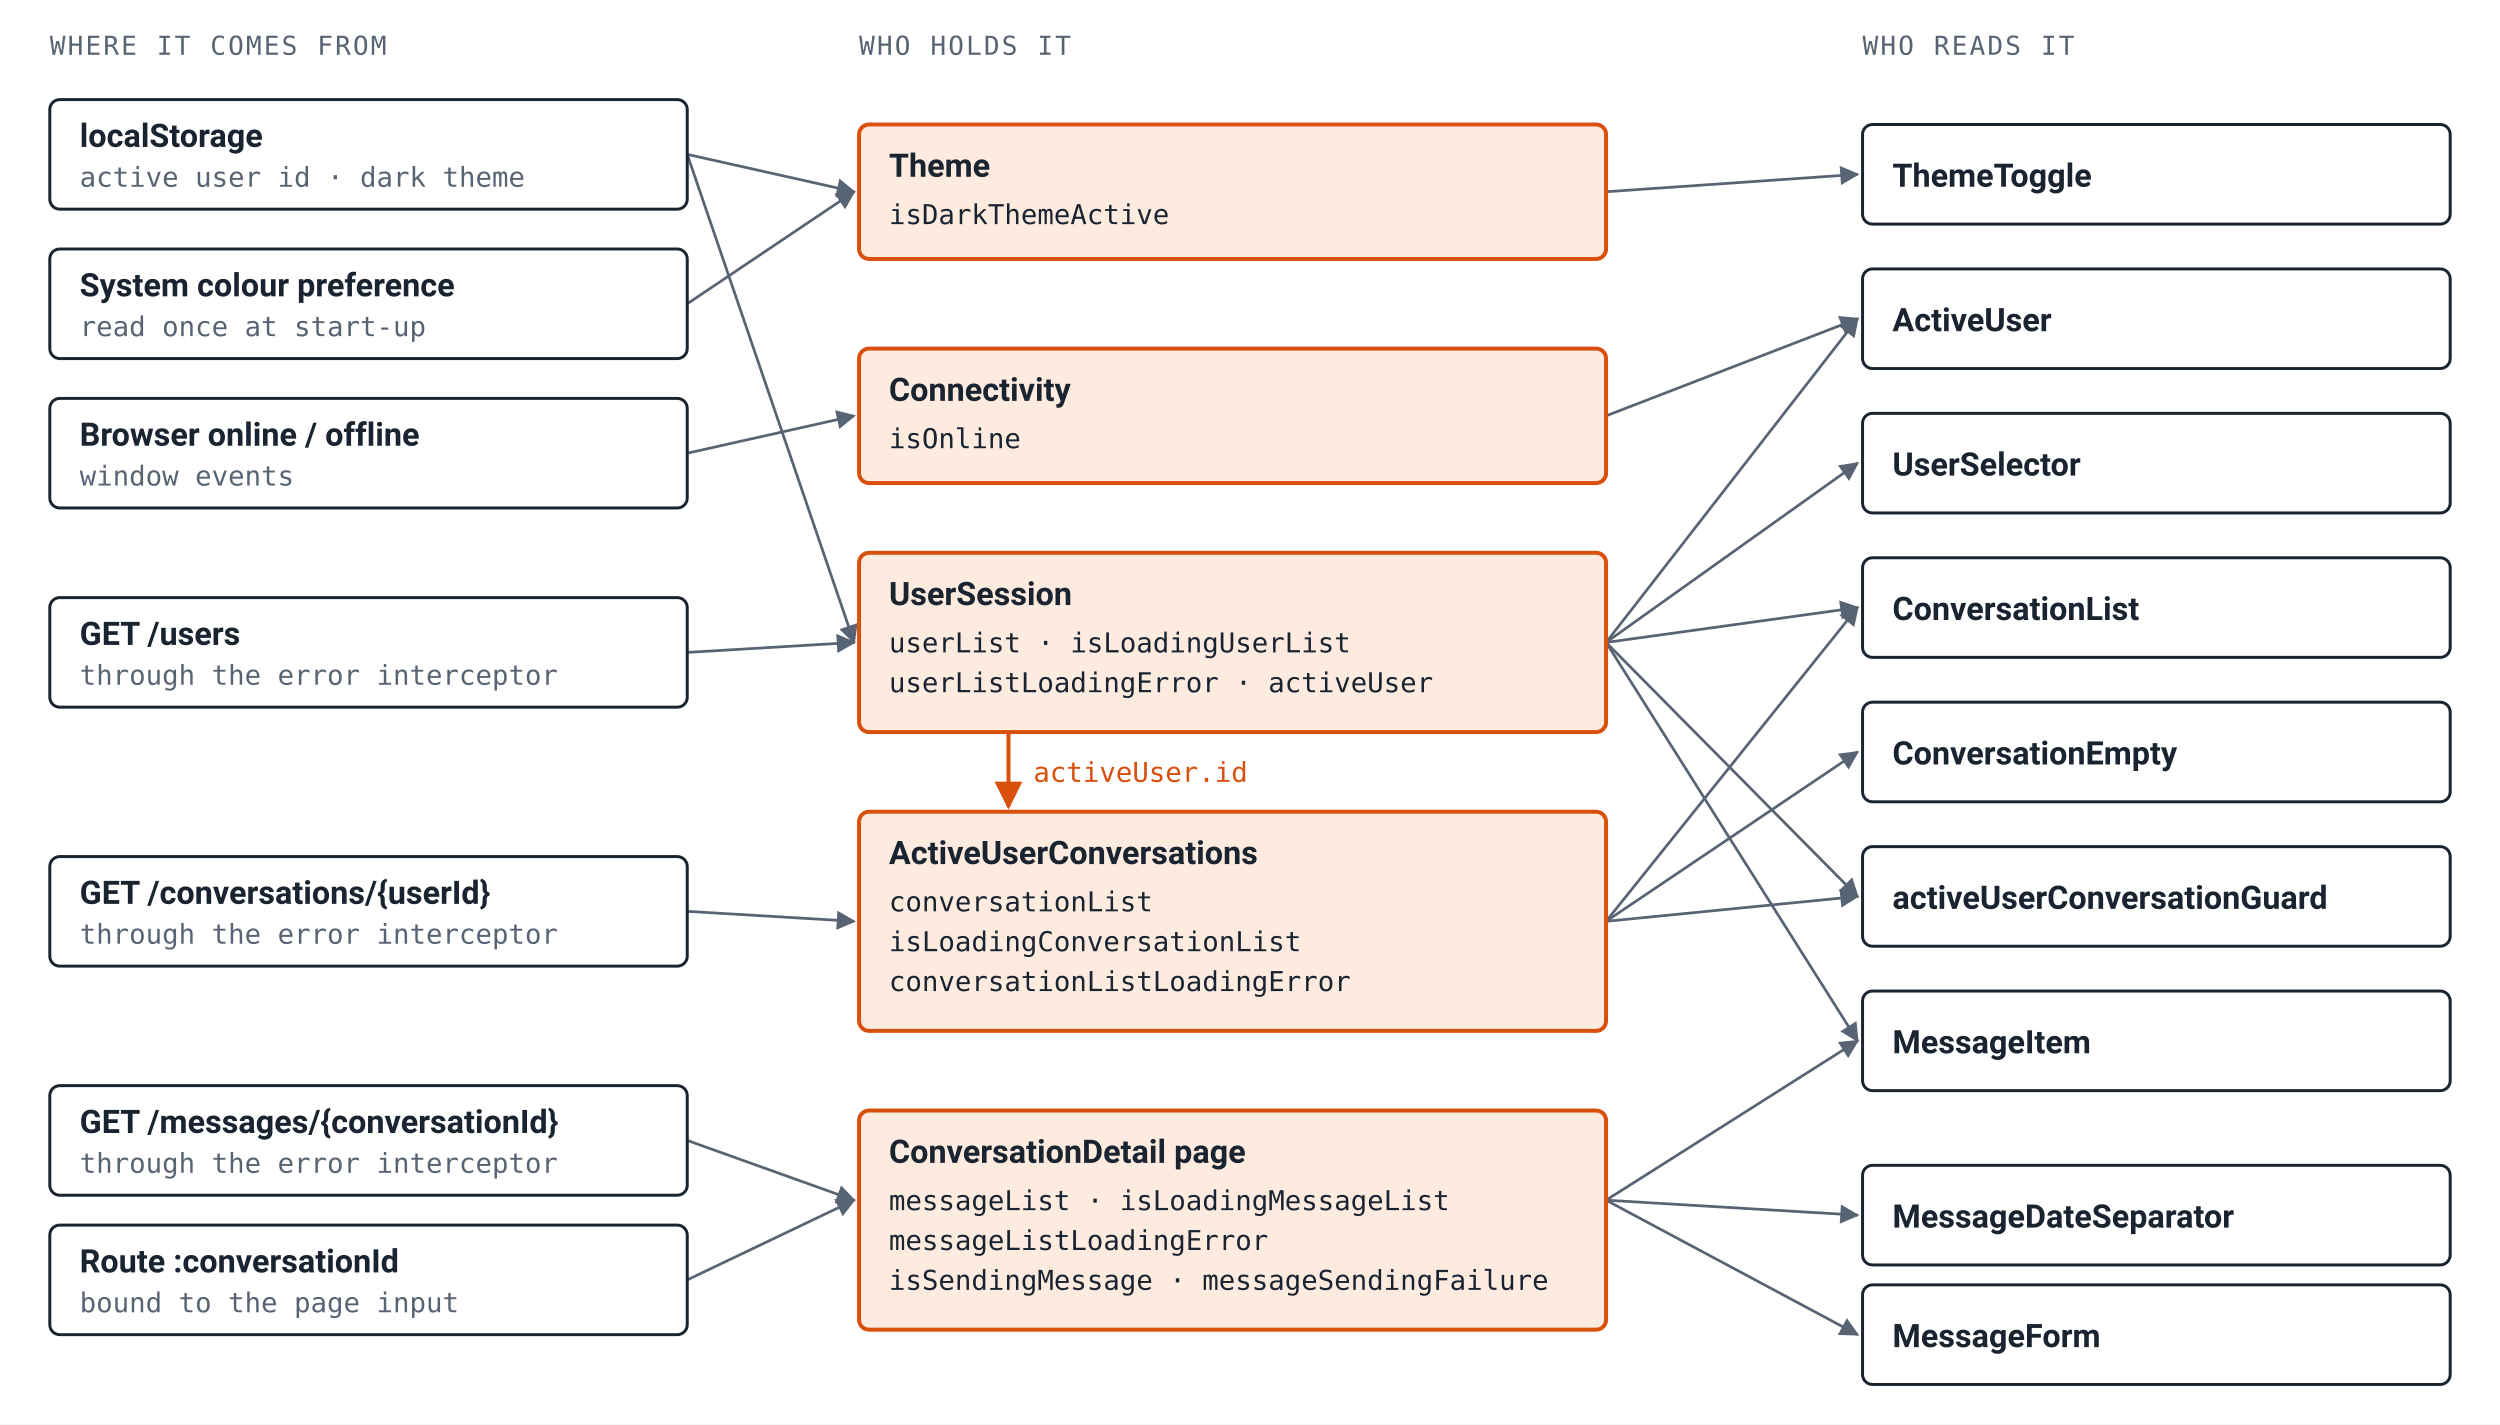
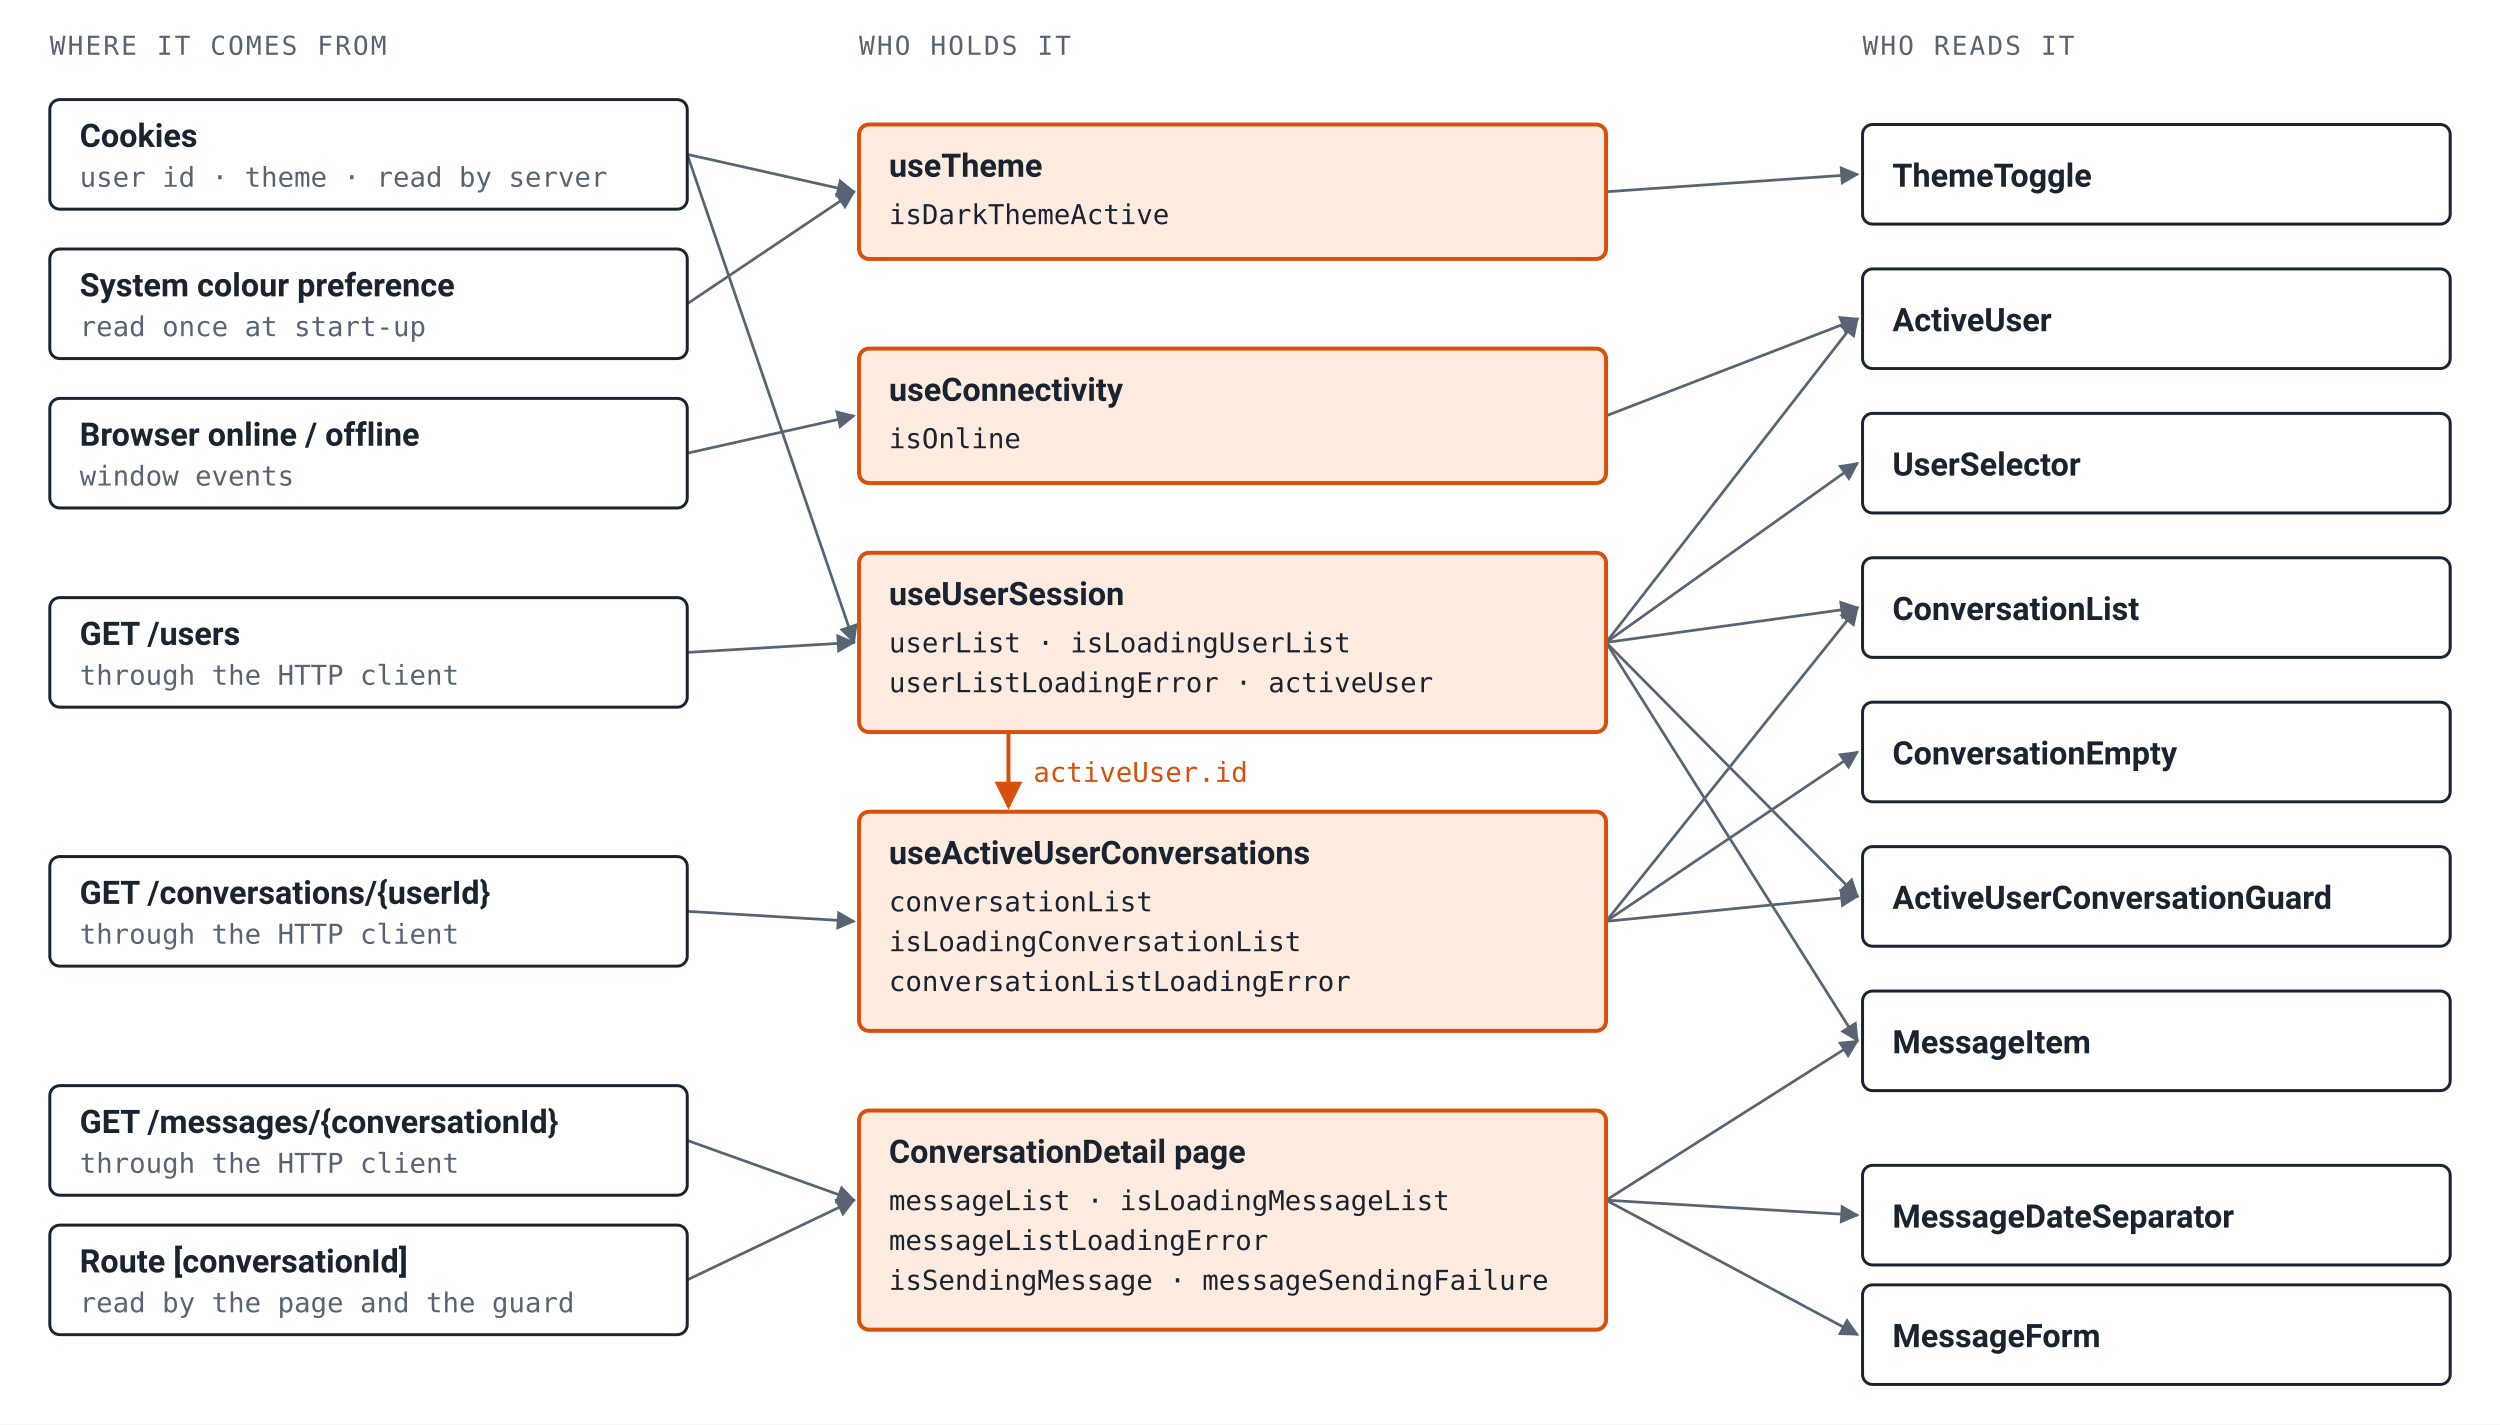
<svg xmlns="http://www.w3.org/2000/svg" viewBox="0 0 1004 572" width="1004" height="572" role="img" aria-labelledby="state-graph-title">
  <style>
    text { font-family: ui-monospace, 'SF Mono', Menlo, Consolas, monospace; font-size: 11px; fill: #1a2330; }
    .name { font-family: system-ui, -apple-system, 'Segoe UI', Roboto, sans-serif; font-size: 13px; font-weight: 600; }
    .label { fill: #586474; }
    .accent { fill: #d94f0c; }
    .column { font-size: 10.5px; letter-spacing: 0.08em; fill: #586474; }
    .box { fill: #ffffff; stroke: #1a2330; stroke-width: 1.2; }
    .state { fill: #fdebe0; stroke: #d94f0c; stroke-width: 1.6; }
    .edge { stroke: #586474; stroke-width: 1.1; fill: none; }
    .accent-edge { stroke: #d94f0c; stroke-width: 1.6; }
    .arrow { fill: #586474; }
    .arrow-accent { fill: #d94f0c; }
  </style>
  <rect width="1004" height="572" fill="#ffffff" />
  <defs>
    <marker id="arrowhead" viewBox="0 0 10 10" refX="9" refY="5" markerWidth="7" markerHeight="7" orient="auto-start-reverse">
      <path class="arrow" d="M0 0 L10 5 L0 10 z" />
    </marker>
    <marker id="arrowhead-accent" viewBox="0 0 10 10" refX="9" refY="5" markerWidth="7" markerHeight="7" orient="auto-start-reverse">
      <path class="arrow-accent" d="M0 0 L10 5 L0 10 z" />
    </marker>
  </defs>
  <line class="edge" x1="276" y1="62" x2="343" y2="77" marker-end="url(#arrowhead)" />
  <line class="edge" x1="276" y1="122" x2="343" y2="77" marker-end="url(#arrowhead)" />
  <line class="edge" x1="276" y1="182" x2="343" y2="167" marker-end="url(#arrowhead)" />
  <line class="edge" x1="276" y1="62" x2="343" y2="258" marker-end="url(#arrowhead)" />
  <line class="edge" x1="276" y1="262" x2="343" y2="258" marker-end="url(#arrowhead)" />
  <line class="edge" x1="276" y1="366" x2="343" y2="370" marker-end="url(#arrowhead)" />
  <line class="edge" x1="276" y1="458" x2="343" y2="482" marker-end="url(#arrowhead)" />
  <line class="edge" x1="276" y1="514" x2="343" y2="482" marker-end="url(#arrowhead)" />
  <line class="edge" x1="645" y1="77" x2="746" y2="70" marker-end="url(#arrowhead)" />
  <line class="edge" x1="645" y1="167" x2="746" y2="128" marker-end="url(#arrowhead)" />
  <line class="edge" x1="645" y1="258" x2="746" y2="128" marker-end="url(#arrowhead)" />
  <line class="edge" x1="645" y1="258" x2="746" y2="186" marker-end="url(#arrowhead)" />
  <line class="edge" x1="645" y1="258" x2="746" y2="244" marker-end="url(#arrowhead)" />
  <line class="edge" x1="645" y1="258" x2="746" y2="360" marker-end="url(#arrowhead)" />
  <line class="edge" x1="645" y1="258" x2="746" y2="418" marker-end="url(#arrowhead)" />
  <line class="edge" x1="645" y1="370" x2="746" y2="244" marker-end="url(#arrowhead)" />
  <line class="edge" x1="645" y1="370" x2="746" y2="302" marker-end="url(#arrowhead)" />
  <line class="edge" x1="645" y1="370" x2="746" y2="360" marker-end="url(#arrowhead)" />
  <line class="edge" x1="645" y1="482" x2="746" y2="418" marker-end="url(#arrowhead)" />
  <line class="edge" x1="645" y1="482" x2="746" y2="488" marker-end="url(#arrowhead)" />
  <line class="edge" x1="645" y1="482" x2="746" y2="536" marker-end="url(#arrowhead)" />
  <line class="edge accent-edge" x1="405" y1="294" x2="405" y2="324" marker-end="url(#arrowhead-accent)" />
  <text class="label accent" x="415" y="314">activeUser.id</text>
  <rect class="box" x="20" y="40" width="256" height="44" rx="4" />
-   <text class="name" x="32" y="59">localStorage</text>
-   <text class="label" x="32" y="75">active user id · dark theme</text>
+   <text class="name" x="32" y="59">Cookies</text>
+   <text class="label" x="32" y="75">user id · theme · read by server</text>
  <rect class="box" x="20" y="100" width="256" height="44" rx="4" />
  <text class="name" x="32" y="119">System colour preference</text>
  <text class="label" x="32" y="135">read once at start-up</text>
  <rect class="box" x="20" y="160" width="256" height="44" rx="4" />
  <text class="name" x="32" y="179">Browser online / offline</text>
  <text class="label" x="32" y="195">window events</text>
  <rect class="box" x="20" y="240" width="256" height="44" rx="4" />
  <text class="name" x="32" y="259">GET /users</text>
-   <text class="label" x="32" y="275">through the error interceptor</text>
+   <text class="label" x="32" y="275">through the HTTP client</text>
  <rect class="box" x="20" y="344" width="256" height="44" rx="4" />
  <text class="name" x="32" y="363">GET /conversations/{userId}</text>
-   <text class="label" x="32" y="379">through the error interceptor</text>
+   <text class="label" x="32" y="379">through the HTTP client</text>
  <rect class="box" x="20" y="436" width="256" height="44" rx="4" />
  <text class="name" x="32" y="455">GET /messages/{conversationId}</text>
-   <text class="label" x="32" y="471">through the error interceptor</text>
+   <text class="label" x="32" y="471">through the HTTP client</text>
  <rect class="box" x="20" y="492" width="256" height="44" rx="4" />
-   <text class="name" x="32" y="511">Route :conversationId</text>
-   <text class="label" x="32" y="527">bound to the page input</text>
+   <text class="name" x="32" y="511">Route [conversationId]</text>
+   <text class="label" x="32" y="527">read by the page and the guard</text>
  <rect class="state" x="345" y="50" width="300" height="54" rx="4" />
-   <text class="name" x="357" y="71">Theme</text>
+   <text class="name" x="357" y="71">useTheme</text>
  <text x="357" y="90">isDarkThemeActive</text>
  <rect class="state" x="345" y="140" width="300" height="54" rx="4" />
-   <text class="name" x="357" y="161">Connectivity</text>
+   <text class="name" x="357" y="161">useConnectivity</text>
  <text x="357" y="180">isOnline</text>
  <rect class="state" x="345" y="222" width="300" height="72" rx="4" />
-   <text class="name" x="357" y="243">UserSession</text>
+   <text class="name" x="357" y="243">useUserSession</text>
  <text x="357" y="262">userList · isLoadingUserList</text>
  <text x="357" y="278">userListLoadingError · activeUser</text>
  <rect class="state" x="345" y="326" width="300" height="88" rx="4" />
-   <text class="name" x="357" y="347">ActiveUserConversations</text>
+   <text class="name" x="357" y="347">useActiveUserConversations</text>
  <text x="357" y="366">conversationList</text>
  <text x="357" y="382">isLoadingConversationList</text>
  <text x="357" y="398">conversationListLoadingError</text>
  <rect class="state" x="345" y="446" width="300" height="88" rx="4" />
  <text class="name" x="357" y="467">ConversationDetail page</text>
  <text x="357" y="486">messageList · isLoadingMessageList</text>
  <text x="357" y="502">messageListLoadingError</text>
  <text x="357" y="518">isSendingMessage · messageSendingFailure</text>
  <rect class="box" x="748" y="50" width="236" height="40" rx="4" />
  <text class="name" x="760" y="75">ThemeToggle</text>
  <rect class="box" x="748" y="108" width="236" height="40" rx="4" />
  <text class="name" x="760" y="133">ActiveUser</text>
  <rect class="box" x="748" y="166" width="236" height="40" rx="4" />
  <text class="name" x="760" y="191">UserSelector</text>
  <rect class="box" x="748" y="224" width="236" height="40" rx="4" />
  <text class="name" x="760" y="249">ConversationList</text>
  <rect class="box" x="748" y="282" width="236" height="40" rx="4" />
  <text class="name" x="760" y="307">ConversationEmpty</text>
  <rect class="box" x="748" y="340" width="236" height="40" rx="4" />
-   <text class="name" x="760" y="365">activeUserConversationGuard</text>
+   <text class="name" x="760" y="365">ActiveUserConversationGuard</text>
  <rect class="box" x="748" y="398" width="236" height="40" rx="4" />
  <text class="name" x="760" y="423">MessageItem</text>
  <rect class="box" x="748" y="468" width="236" height="40" rx="4" />
  <text class="name" x="760" y="493">MessageDateSeparator</text>
  <rect class="box" x="748" y="516" width="236" height="40" rx="4" />
  <text class="name" x="760" y="541">MessageForm</text>
  <text class="column" x="20" y="22">WHERE IT COMES FROM</text>
  <text class="column" x="345" y="22">WHO HOLDS IT</text>
  <text class="column" x="748" y="22">WHO READS IT</text>
</svg>
